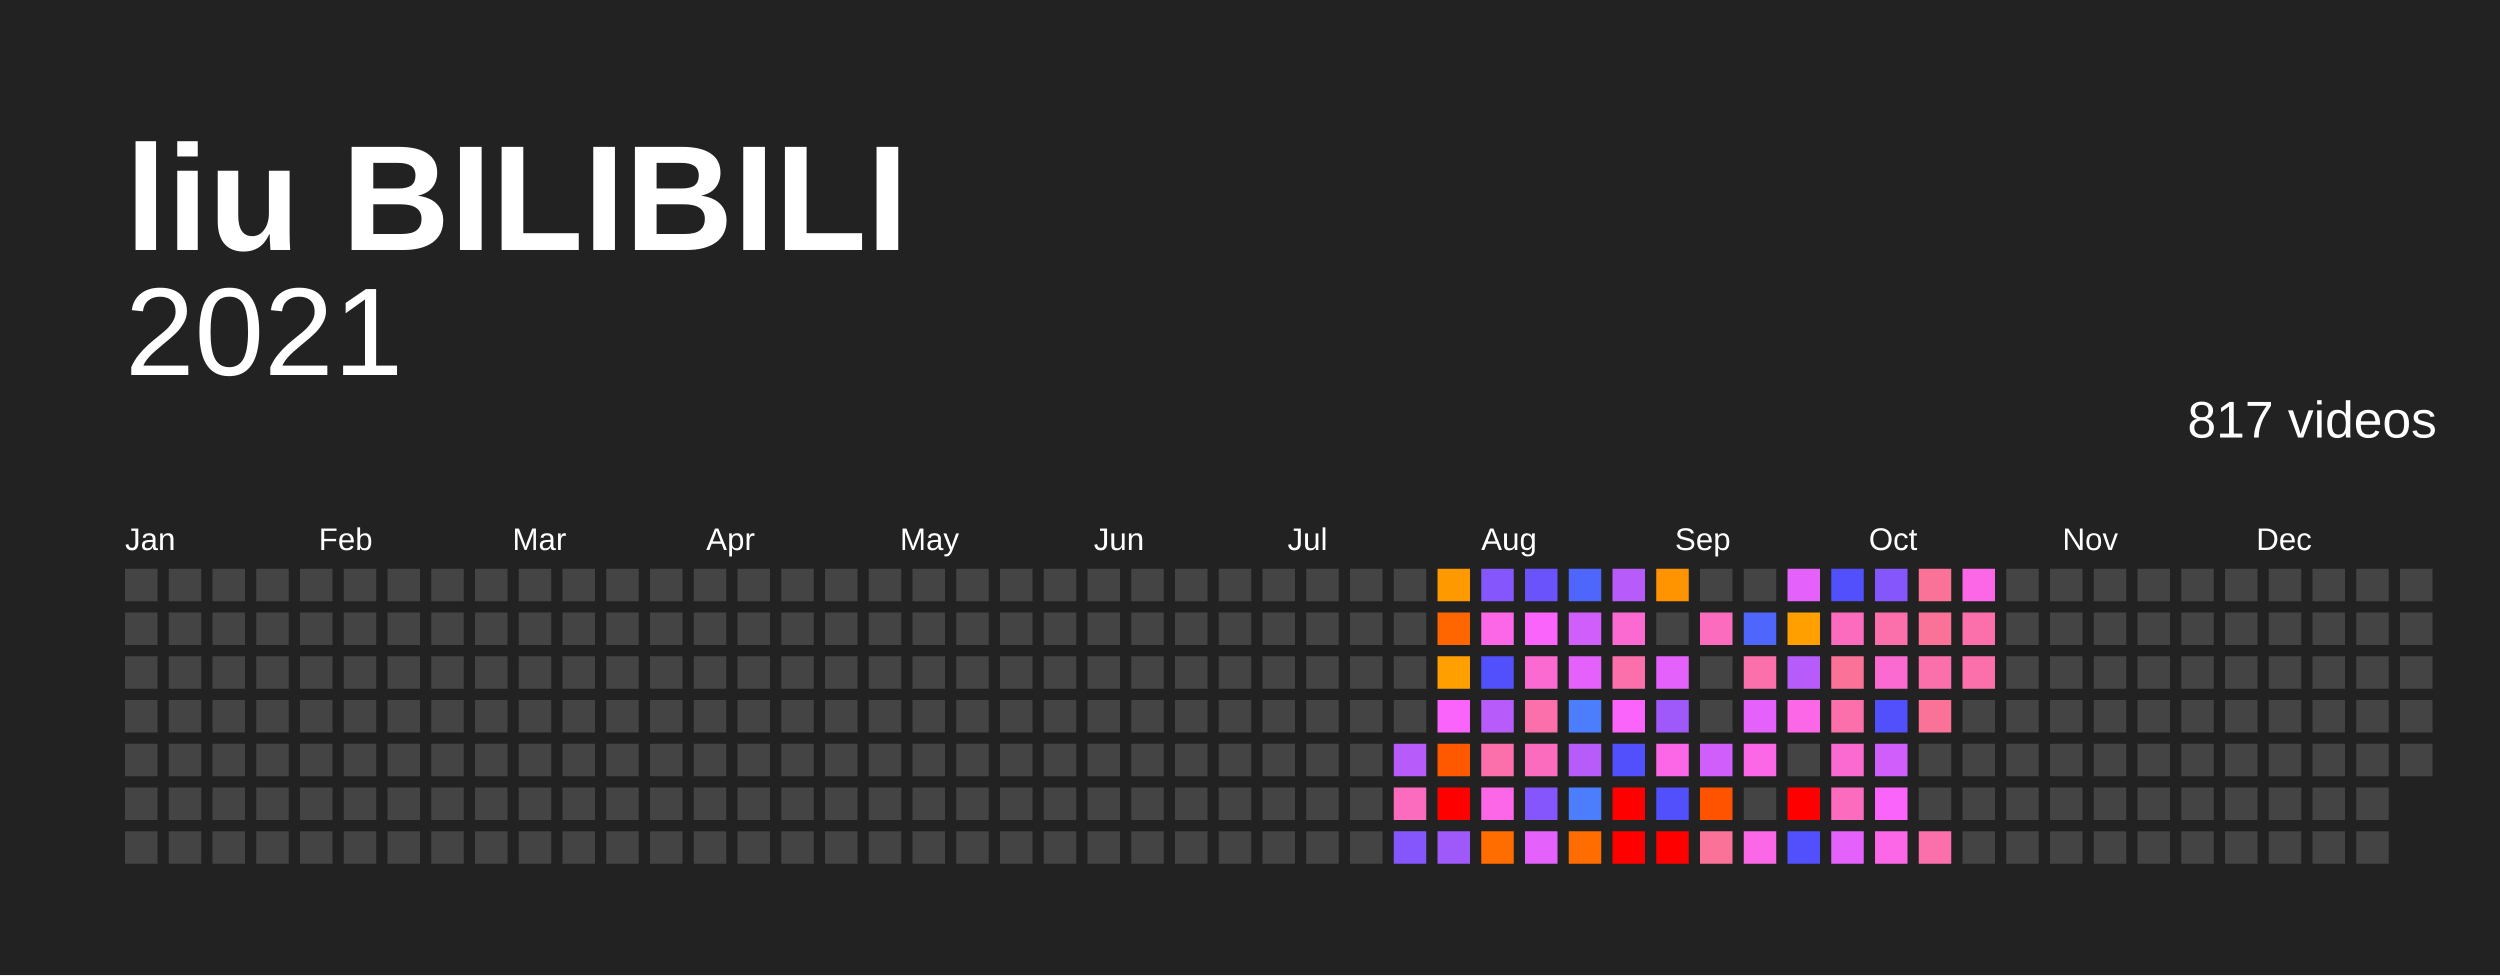
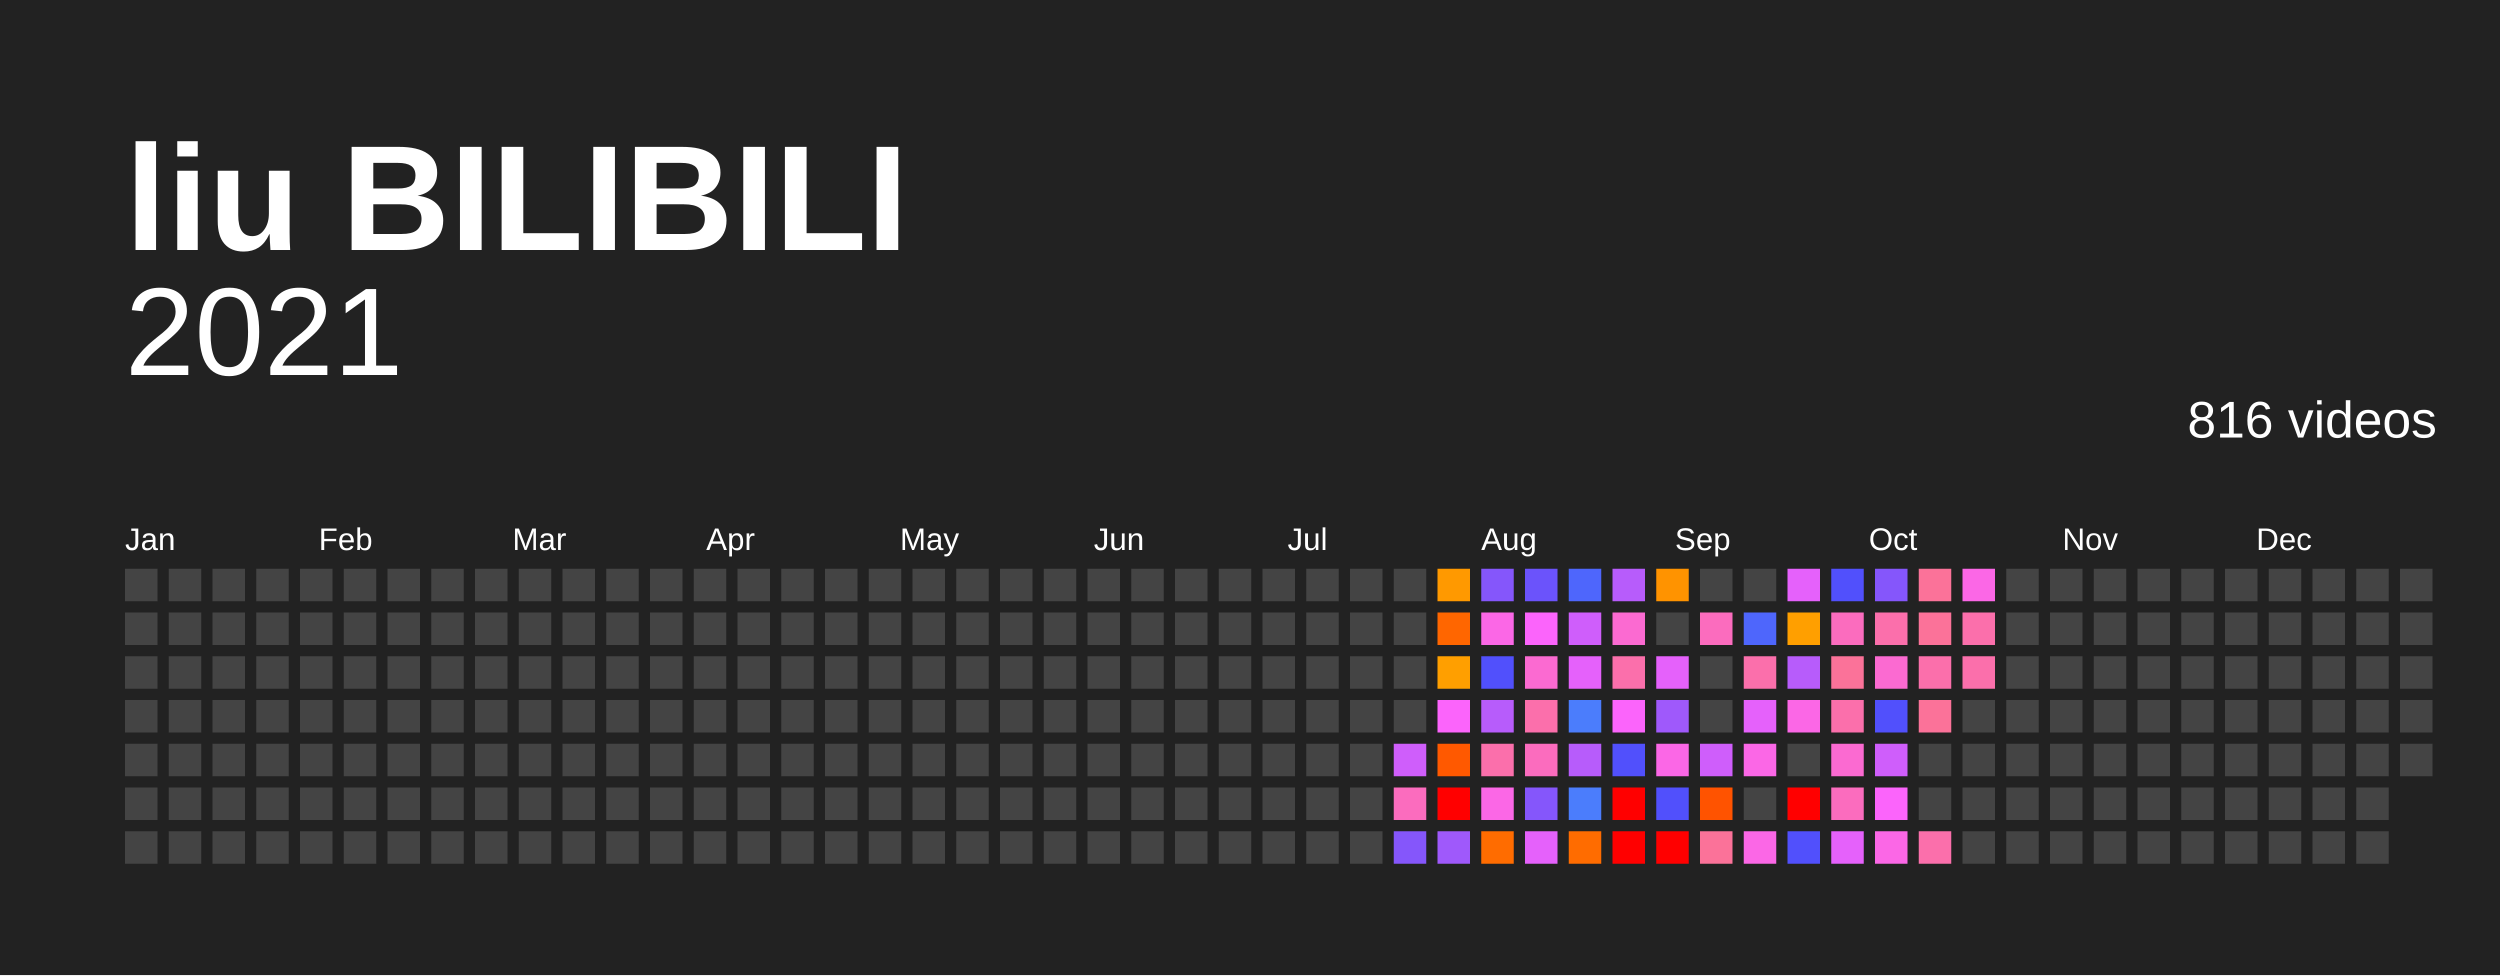
<svg xmlns="http://www.w3.org/2000/svg" baseProfile="full" height="78mm" version="1.1" viewBox="0,0,200,78" width="200mm">
  <defs />
  <rect fill="#222222" height="78" width="200" x="0" y="0" />
  <text fill="#FFFFFF" style="font-size:12px; font-family:Arial; font-weight:bold;" x="10" y="20">liu BILIBILI</text>
  <text alignment-baseline="hanging" fill="#FFFFFF" style="font-size:10.0px; font-family:Arial;" x="10" y="30">2021</text>
-   <text alignment-baseline="hanging" fill="#FFFFFF" style="font-size:4.125px; font-family:Arial;" x="175" y="35">817 videos</text>
+   <text alignment-baseline="hanging" fill="#FFFFFF" style="font-size:4.125px; font-family:Arial;" x="175" y="35">816 videos</text>
  <text fill="#FFFFFF" style="font-size:2.5px; font-family:Arial" x="10.0" y="44">Jan</text>
  <text fill="#FFFFFF" style="font-size:2.5px; font-family:Arial" x="25.5" y="44">Feb</text>
  <text fill="#FFFFFF" style="font-size:2.5px; font-family:Arial" x="41.0" y="44">Mar</text>
  <text fill="#FFFFFF" style="font-size:2.5px; font-family:Arial" x="56.5" y="44">Apr</text>
  <text fill="#FFFFFF" style="font-size:2.5px; font-family:Arial" x="72.0" y="44">May</text>
  <text fill="#FFFFFF" style="font-size:2.5px; font-family:Arial" x="87.5" y="44">Jun</text>
  <text fill="#FFFFFF" style="font-size:2.5px; font-family:Arial" x="103.0" y="44">Jul</text>
  <text fill="#FFFFFF" style="font-size:2.5px; font-family:Arial" x="118.5" y="44">Aug</text>
  <text fill="#FFFFFF" style="font-size:2.5px; font-family:Arial" x="134.0" y="44">Sep</text>
  <text fill="#FFFFFF" style="font-size:2.5px; font-family:Arial" x="149.5" y="44">Oct</text>
  <text fill="#FFFFFF" style="font-size:2.5px; font-family:Arial" x="165.0" y="44">Nov</text>
  <text fill="#FFFFFF" style="font-size:2.5px; font-family:Arial" x="180.5" y="44">Dec</text>
  <rect fill="#444444" height="2.6" width="2.6" x="10.0" y="45.5" />
  <rect fill="#444444" height="2.6" width="2.6" x="10.0" y="49.0" />
  <rect fill="#444444" height="2.6" width="2.6" x="10.0" y="52.5" />
  <rect fill="#444444" height="2.6" width="2.6" x="10.0" y="56.0" />
  <rect fill="#444444" height="2.6" width="2.6" x="10.0" y="59.5" />
  <rect fill="#444444" height="2.6" width="2.6" x="10.0" y="63.0" />
  <rect fill="#444444" height="2.6" width="2.6" x="10.0" y="66.5" />
  <rect fill="#444444" height="2.6" width="2.6" x="13.5" y="45.5" />
  <rect fill="#444444" height="2.6" width="2.6" x="13.5" y="49.0" />
  <rect fill="#444444" height="2.6" width="2.6" x="13.5" y="52.5" />
  <rect fill="#444444" height="2.6" width="2.6" x="13.5" y="56.0" />
  <rect fill="#444444" height="2.6" width="2.6" x="13.5" y="59.5" />
  <rect fill="#444444" height="2.6" width="2.6" x="13.5" y="63.0" />
  <rect fill="#444444" height="2.6" width="2.6" x="13.5" y="66.5" />
  <rect fill="#444444" height="2.6" width="2.6" x="17.0" y="45.5" />
  <rect fill="#444444" height="2.6" width="2.6" x="17.0" y="49.0" />
  <rect fill="#444444" height="2.6" width="2.6" x="17.0" y="52.5" />
  <rect fill="#444444" height="2.6" width="2.6" x="17.0" y="56.0" />
  <rect fill="#444444" height="2.6" width="2.6" x="17.0" y="59.5" />
  <rect fill="#444444" height="2.6" width="2.6" x="17.0" y="63.0" />
  <rect fill="#444444" height="2.6" width="2.6" x="17.0" y="66.5" />
  <rect fill="#444444" height="2.6" width="2.6" x="20.5" y="45.5" />
  <rect fill="#444444" height="2.6" width="2.6" x="20.5" y="49.0" />
  <rect fill="#444444" height="2.6" width="2.6" x="20.5" y="52.5" />
  <rect fill="#444444" height="2.6" width="2.6" x="20.5" y="56.0" />
  <rect fill="#444444" height="2.6" width="2.6" x="20.5" y="59.5" />
  <rect fill="#444444" height="2.6" width="2.6" x="20.5" y="63.0" />
  <rect fill="#444444" height="2.6" width="2.6" x="20.5" y="66.5" />
  <rect fill="#444444" height="2.6" width="2.6" x="24.0" y="45.5" />
  <rect fill="#444444" height="2.6" width="2.6" x="24.0" y="49.0" />
  <rect fill="#444444" height="2.6" width="2.6" x="24.0" y="52.5" />
  <rect fill="#444444" height="2.6" width="2.6" x="24.0" y="56.0" />
  <rect fill="#444444" height="2.6" width="2.6" x="24.0" y="59.5" />
  <rect fill="#444444" height="2.6" width="2.6" x="24.0" y="63.0" />
  <rect fill="#444444" height="2.6" width="2.6" x="24.0" y="66.5" />
  <rect fill="#444444" height="2.6" width="2.6" x="27.5" y="45.5" />
  <rect fill="#444444" height="2.6" width="2.6" x="27.5" y="49.0" />
  <rect fill="#444444" height="2.6" width="2.6" x="27.5" y="52.5" />
  <rect fill="#444444" height="2.6" width="2.6" x="27.5" y="56.0" />
  <rect fill="#444444" height="2.6" width="2.6" x="27.5" y="59.5" />
  <rect fill="#444444" height="2.6" width="2.6" x="27.5" y="63.0" />
  <rect fill="#444444" height="2.6" width="2.6" x="27.5" y="66.5" />
  <rect fill="#444444" height="2.6" width="2.6" x="31.0" y="45.5" />
  <rect fill="#444444" height="2.6" width="2.6" x="31.0" y="49.0" />
  <rect fill="#444444" height="2.6" width="2.6" x="31.0" y="52.5" />
  <rect fill="#444444" height="2.6" width="2.6" x="31.0" y="56.0" />
  <rect fill="#444444" height="2.6" width="2.6" x="31.0" y="59.5" />
  <rect fill="#444444" height="2.6" width="2.6" x="31.0" y="63.0" />
  <rect fill="#444444" height="2.6" width="2.6" x="31.0" y="66.5" />
  <rect fill="#444444" height="2.6" width="2.6" x="34.5" y="45.5" />
  <rect fill="#444444" height="2.6" width="2.6" x="34.5" y="49.0" />
  <rect fill="#444444" height="2.6" width="2.6" x="34.5" y="52.5" />
  <rect fill="#444444" height="2.6" width="2.6" x="34.5" y="56.0" />
  <rect fill="#444444" height="2.6" width="2.6" x="34.5" y="59.5" />
  <rect fill="#444444" height="2.6" width="2.6" x="34.5" y="63.0" />
  <rect fill="#444444" height="2.6" width="2.6" x="34.5" y="66.5" />
  <rect fill="#444444" height="2.6" width="2.6" x="38.0" y="45.5" />
  <rect fill="#444444" height="2.6" width="2.6" x="38.0" y="49.0" />
  <rect fill="#444444" height="2.6" width="2.6" x="38.0" y="52.5" />
  <rect fill="#444444" height="2.6" width="2.6" x="38.0" y="56.0" />
  <rect fill="#444444" height="2.6" width="2.6" x="38.0" y="59.5" />
  <rect fill="#444444" height="2.6" width="2.6" x="38.0" y="63.0" />
  <rect fill="#444444" height="2.6" width="2.6" x="38.0" y="66.5" />
  <rect fill="#444444" height="2.6" width="2.6" x="41.5" y="45.5" />
  <rect fill="#444444" height="2.6" width="2.6" x="41.5" y="49.0" />
  <rect fill="#444444" height="2.6" width="2.6" x="41.5" y="52.5" />
  <rect fill="#444444" height="2.6" width="2.6" x="41.5" y="56.0" />
  <rect fill="#444444" height="2.6" width="2.6" x="41.5" y="59.5" />
  <rect fill="#444444" height="2.6" width="2.6" x="41.5" y="63.0" />
  <rect fill="#444444" height="2.6" width="2.6" x="41.5" y="66.5" />
  <rect fill="#444444" height="2.6" width="2.6" x="45.0" y="45.5" />
  <rect fill="#444444" height="2.6" width="2.6" x="45.0" y="49.0" />
  <rect fill="#444444" height="2.6" width="2.6" x="45.0" y="52.5" />
  <rect fill="#444444" height="2.6" width="2.6" x="45.0" y="56.0" />
  <rect fill="#444444" height="2.6" width="2.6" x="45.0" y="59.5" />
  <rect fill="#444444" height="2.6" width="2.6" x="45.0" y="63.0" />
  <rect fill="#444444" height="2.6" width="2.6" x="45.0" y="66.5" />
  <rect fill="#444444" height="2.6" width="2.6" x="48.5" y="45.5" />
  <rect fill="#444444" height="2.6" width="2.6" x="48.5" y="49.0" />
  <rect fill="#444444" height="2.6" width="2.6" x="48.5" y="52.5" />
  <rect fill="#444444" height="2.6" width="2.6" x="48.5" y="56.0" />
  <rect fill="#444444" height="2.6" width="2.6" x="48.5" y="59.5" />
  <rect fill="#444444" height="2.6" width="2.6" x="48.5" y="63.0" />
  <rect fill="#444444" height="2.6" width="2.6" x="48.5" y="66.5" />
  <rect fill="#444444" height="2.6" width="2.6" x="52.0" y="45.5" />
  <rect fill="#444444" height="2.6" width="2.6" x="52.0" y="49.0" />
  <rect fill="#444444" height="2.6" width="2.6" x="52.0" y="52.5" />
  <rect fill="#444444" height="2.6" width="2.6" x="52.0" y="56.0" />
  <rect fill="#444444" height="2.6" width="2.6" x="52.0" y="59.5" />
  <rect fill="#444444" height="2.6" width="2.6" x="52.0" y="63.0" />
  <rect fill="#444444" height="2.6" width="2.6" x="52.0" y="66.5" />
  <rect fill="#444444" height="2.6" width="2.6" x="55.5" y="45.5" />
  <rect fill="#444444" height="2.6" width="2.6" x="55.5" y="49.0" />
  <rect fill="#444444" height="2.6" width="2.6" x="55.5" y="52.5" />
  <rect fill="#444444" height="2.6" width="2.6" x="55.5" y="56.0" />
  <rect fill="#444444" height="2.6" width="2.6" x="55.5" y="59.5" />
  <rect fill="#444444" height="2.6" width="2.6" x="55.5" y="63.0" />
  <rect fill="#444444" height="2.6" width="2.6" x="55.5" y="66.5" />
  <rect fill="#444444" height="2.6" width="2.6" x="59.0" y="45.5" />
  <rect fill="#444444" height="2.6" width="2.6" x="59.0" y="49.0" />
  <rect fill="#444444" height="2.6" width="2.6" x="59.0" y="52.5" />
  <rect fill="#444444" height="2.6" width="2.6" x="59.0" y="56.0" />
  <rect fill="#444444" height="2.6" width="2.6" x="59.0" y="59.5" />
  <rect fill="#444444" height="2.6" width="2.6" x="59.0" y="63.0" />
  <rect fill="#444444" height="2.6" width="2.6" x="59.0" y="66.5" />
  <rect fill="#444444" height="2.6" width="2.6" x="62.5" y="45.5" />
  <rect fill="#444444" height="2.6" width="2.6" x="62.5" y="49.0" />
  <rect fill="#444444" height="2.6" width="2.6" x="62.5" y="52.5" />
  <rect fill="#444444" height="2.6" width="2.6" x="62.5" y="56.0" />
  <rect fill="#444444" height="2.6" width="2.6" x="62.5" y="59.5" />
  <rect fill="#444444" height="2.6" width="2.6" x="62.5" y="63.0" />
  <rect fill="#444444" height="2.6" width="2.6" x="62.5" y="66.5" />
  <rect fill="#444444" height="2.6" width="2.6" x="66.0" y="45.5" />
  <rect fill="#444444" height="2.6" width="2.6" x="66.0" y="49.0" />
  <rect fill="#444444" height="2.6" width="2.6" x="66.0" y="52.5" />
  <rect fill="#444444" height="2.6" width="2.6" x="66.0" y="56.0" />
  <rect fill="#444444" height="2.6" width="2.6" x="66.0" y="59.5" />
  <rect fill="#444444" height="2.6" width="2.6" x="66.0" y="63.0" />
  <rect fill="#444444" height="2.6" width="2.6" x="66.0" y="66.5" />
  <rect fill="#444444" height="2.6" width="2.6" x="69.5" y="45.5" />
  <rect fill="#444444" height="2.6" width="2.6" x="69.5" y="49.0" />
  <rect fill="#444444" height="2.6" width="2.6" x="69.5" y="52.5" />
  <rect fill="#444444" height="2.6" width="2.6" x="69.5" y="56.0" />
  <rect fill="#444444" height="2.6" width="2.6" x="69.5" y="59.5" />
  <rect fill="#444444" height="2.6" width="2.6" x="69.5" y="63.0" />
  <rect fill="#444444" height="2.6" width="2.6" x="69.5" y="66.5" />
  <rect fill="#444444" height="2.6" width="2.6" x="73.0" y="45.5" />
  <rect fill="#444444" height="2.6" width="2.6" x="73.0" y="49.0" />
  <rect fill="#444444" height="2.6" width="2.6" x="73.0" y="52.5" />
  <rect fill="#444444" height="2.6" width="2.6" x="73.0" y="56.0" />
  <rect fill="#444444" height="2.6" width="2.6" x="73.0" y="59.5" />
  <rect fill="#444444" height="2.6" width="2.6" x="73.0" y="63.0" />
  <rect fill="#444444" height="2.6" width="2.6" x="73.0" y="66.5" />
  <rect fill="#444444" height="2.6" width="2.6" x="76.5" y="45.5" />
  <rect fill="#444444" height="2.6" width="2.6" x="76.5" y="49.0" />
  <rect fill="#444444" height="2.6" width="2.6" x="76.5" y="52.5" />
  <rect fill="#444444" height="2.6" width="2.6" x="76.5" y="56.0" />
  <rect fill="#444444" height="2.6" width="2.6" x="76.5" y="59.5" />
  <rect fill="#444444" height="2.6" width="2.6" x="76.5" y="63.0" />
  <rect fill="#444444" height="2.6" width="2.6" x="76.5" y="66.5" />
  <rect fill="#444444" height="2.6" width="2.6" x="80.0" y="45.5" />
  <rect fill="#444444" height="2.6" width="2.6" x="80.0" y="49.0" />
  <rect fill="#444444" height="2.6" width="2.6" x="80.0" y="52.5" />
  <rect fill="#444444" height="2.6" width="2.6" x="80.0" y="56.0" />
  <rect fill="#444444" height="2.6" width="2.6" x="80.0" y="59.5" />
  <rect fill="#444444" height="2.6" width="2.6" x="80.0" y="63.0" />
  <rect fill="#444444" height="2.6" width="2.6" x="80.0" y="66.5" />
  <rect fill="#444444" height="2.6" width="2.6" x="83.5" y="45.5" />
  <rect fill="#444444" height="2.6" width="2.6" x="83.5" y="49.0" />
  <rect fill="#444444" height="2.6" width="2.6" x="83.5" y="52.5" />
  <rect fill="#444444" height="2.6" width="2.6" x="83.5" y="56.0" />
  <rect fill="#444444" height="2.6" width="2.6" x="83.5" y="59.5" />
  <rect fill="#444444" height="2.6" width="2.6" x="83.5" y="63.0" />
  <rect fill="#444444" height="2.6" width="2.6" x="83.5" y="66.5" />
  <rect fill="#444444" height="2.6" width="2.6" x="87.0" y="45.5" />
  <rect fill="#444444" height="2.6" width="2.6" x="87.0" y="49.0" />
  <rect fill="#444444" height="2.6" width="2.6" x="87.0" y="52.5" />
  <rect fill="#444444" height="2.6" width="2.6" x="87.0" y="56.0" />
  <rect fill="#444444" height="2.6" width="2.6" x="87.0" y="59.5" />
  <rect fill="#444444" height="2.6" width="2.6" x="87.0" y="63.0" />
  <rect fill="#444444" height="2.6" width="2.6" x="87.0" y="66.5" />
  <rect fill="#444444" height="2.6" width="2.6" x="90.5" y="45.5" />
  <rect fill="#444444" height="2.6" width="2.6" x="90.5" y="49.0" />
  <rect fill="#444444" height="2.6" width="2.6" x="90.5" y="52.5" />
  <rect fill="#444444" height="2.6" width="2.6" x="90.5" y="56.0" />
  <rect fill="#444444" height="2.6" width="2.6" x="90.5" y="59.5" />
  <rect fill="#444444" height="2.6" width="2.6" x="90.5" y="63.0" />
  <rect fill="#444444" height="2.6" width="2.6" x="90.5" y="66.5" />
  <rect fill="#444444" height="2.6" width="2.6" x="94.0" y="45.5" />
  <rect fill="#444444" height="2.6" width="2.6" x="94.0" y="49.0" />
  <rect fill="#444444" height="2.6" width="2.6" x="94.0" y="52.5" />
  <rect fill="#444444" height="2.6" width="2.6" x="94.0" y="56.0" />
  <rect fill="#444444" height="2.6" width="2.6" x="94.0" y="59.5" />
  <rect fill="#444444" height="2.6" width="2.6" x="94.0" y="63.0" />
  <rect fill="#444444" height="2.6" width="2.6" x="94.0" y="66.5" />
  <rect fill="#444444" height="2.6" width="2.6" x="97.5" y="45.5" />
  <rect fill="#444444" height="2.6" width="2.6" x="97.5" y="49.0" />
  <rect fill="#444444" height="2.6" width="2.6" x="97.5" y="52.5" />
  <rect fill="#444444" height="2.6" width="2.6" x="97.5" y="56.0" />
  <rect fill="#444444" height="2.6" width="2.6" x="97.5" y="59.5" />
  <rect fill="#444444" height="2.6" width="2.6" x="97.5" y="63.0" />
  <rect fill="#444444" height="2.6" width="2.6" x="97.5" y="66.5" />
  <rect fill="#444444" height="2.6" width="2.6" x="101.0" y="45.5" />
  <rect fill="#444444" height="2.6" width="2.6" x="101.0" y="49.0" />
  <rect fill="#444444" height="2.6" width="2.6" x="101.0" y="52.5" />
  <rect fill="#444444" height="2.6" width="2.6" x="101.0" y="56.0" />
  <rect fill="#444444" height="2.6" width="2.6" x="101.0" y="59.5" />
  <rect fill="#444444" height="2.6" width="2.6" x="101.0" y="63.0" />
  <rect fill="#444444" height="2.6" width="2.6" x="101.0" y="66.5" />
  <rect fill="#444444" height="2.6" width="2.6" x="104.5" y="45.5" />
  <rect fill="#444444" height="2.6" width="2.6" x="104.5" y="49.0" />
  <rect fill="#444444" height="2.6" width="2.6" x="104.5" y="52.5" />
  <rect fill="#444444" height="2.6" width="2.6" x="104.5" y="56.0" />
  <rect fill="#444444" height="2.6" width="2.6" x="104.5" y="59.5" />
  <rect fill="#444444" height="2.6" width="2.6" x="104.5" y="63.0" />
  <rect fill="#444444" height="2.6" width="2.6" x="104.5" y="66.5" />
  <rect fill="#444444" height="2.6" width="2.6" x="108.0" y="45.5" />
  <rect fill="#444444" height="2.6" width="2.6" x="108.0" y="49.0" />
  <rect fill="#444444" height="2.6" width="2.6" x="108.0" y="52.5" />
  <rect fill="#444444" height="2.6" width="2.6" x="108.0" y="56.0" />
  <rect fill="#444444" height="2.6" width="2.6" x="108.0" y="59.5" />
  <rect fill="#444444" height="2.6" width="2.6" x="108.0" y="63.0" />
  <rect fill="#444444" height="2.6" width="2.6" x="108.0" y="66.5" />
  <rect fill="#444444" height="2.6" width="2.6" x="111.5" y="45.5" />
  <rect fill="#444444" height="2.6" width="2.6" x="111.5" y="49.0" />
  <rect fill="#444444" height="2.6" width="2.6" x="111.5" y="52.5" />
  <rect fill="#444444" height="2.6" width="2.6" x="111.5" y="56.0" />
-   <rect fill="#b75cfb" height="2.6" width="2.6" x="111.5" y="59.5" />
+   <rect fill="#cf5efb" height="2.6" width="2.6" x="111.5" y="59.5" />
  <rect fill="#fb6cbe" height="2.6" width="2.6" x="111.5" y="63.0" />
  <rect fill="#8556fb" height="2.6" width="2.6" x="111.5" y="66.5" />
  <rect fill="#ff9900" height="2.6" width="2.6" x="115.0" y="45.5" />
  <rect fill="#ff6600" height="2.6" width="2.6" x="115.0" y="49.0" />
  <rect fill="#ff9f00" height="2.6" width="2.6" x="115.0" y="52.5" />
  <rect fill="#fb64fb" height="2.6" width="2.6" x="115.0" y="56.0" />
  <rect fill="#ff5900" height="2.6" width="2.6" x="115.0" y="59.5" />
  <rect fill="red" height="2.6" width="2.6" x="115.0" y="63.0" />
  <rect fill="#9f59fb" height="2.6" width="2.6" x="115.0" y="66.5" />
  <rect fill="#8556fb" height="2.6" width="2.6" x="118.5" y="45.5" />
  <rect fill="#fb67e6" height="2.6" width="2.6" x="118.5" y="49.0" />
  <rect fill="#5150fc" height="2.6" width="2.6" x="118.5" y="52.5" />
  <rect fill="#b75cfb" height="2.6" width="2.6" x="118.5" y="56.0" />
  <rect fill="#fb6fab" height="2.6" width="2.6" x="118.5" y="59.5" />
  <rect fill="#fb67e6" height="2.6" width="2.6" x="118.5" y="63.0" />
  <rect fill="#ff6c00" height="2.6" width="2.6" x="118.5" y="66.5" />
  <rect fill="#6b53fb" height="2.6" width="2.6" x="122.0" y="45.5" />
  <rect fill="#fb64fb" height="2.6" width="2.6" x="122.0" y="49.0" />
  <rect fill="#fb6ad1" height="2.6" width="2.6" x="122.0" y="52.5" />
  <rect fill="#fb6fab" height="2.6" width="2.6" x="122.0" y="56.0" />
  <rect fill="#fb6cbe" height="2.6" width="2.6" x="122.0" y="59.5" />
  <rect fill="#8556fb" height="2.6" width="2.6" x="122.0" y="63.0" />
  <rect fill="#e561fb" height="2.6" width="2.6" x="122.0" y="66.5" />
  <rect fill="#4e66fc" height="2.6" width="2.6" x="125.5" y="45.5" />
  <rect fill="#cf5efb" height="2.6" width="2.6" x="125.5" y="49.0" />
  <rect fill="#e561fb" height="2.6" width="2.6" x="125.5" y="52.5" />
  <rect fill="#4b7dfc" height="2.6" width="2.6" x="125.5" y="56.0" />
  <rect fill="#b75cfb" height="2.6" width="2.6" x="125.5" y="59.5" />
  <rect fill="#4b7dfc" height="2.6" width="2.6" x="125.5" y="63.0" />
  <rect fill="#ff6c00" height="2.6" width="2.6" x="125.5" y="66.5" />
  <rect fill="#b75cfb" height="2.6" width="2.6" x="129.0" y="45.5" />
  <rect fill="#fb6ad1" height="2.6" width="2.6" x="129.0" y="49.0" />
  <rect fill="#fb6fab" height="2.6" width="2.6" x="129.0" y="52.5" />
  <rect fill="#fb64fb" height="2.6" width="2.6" x="129.0" y="56.0" />
  <rect fill="#5150fc" height="2.6" width="2.6" x="129.0" y="59.5" />
  <rect fill="red" height="2.6" width="2.6" x="129.0" y="63.0" />
  <rect fill="red" height="2.6" width="2.6" x="129.0" y="66.5" />
  <rect fill="#ff9300" height="2.6" width="2.6" x="132.5" y="45.5" />
  <rect fill="#444444" height="2.6" width="2.6" x="132.5" y="49.0" />
  <rect fill="#e561fb" height="2.6" width="2.6" x="132.5" y="52.5" />
  <rect fill="#9f59fb" height="2.6" width="2.6" x="132.5" y="56.0" />
  <rect fill="#fb67e6" height="2.6" width="2.6" x="132.5" y="59.5" />
  <rect fill="#5150fc" height="2.6" width="2.6" x="132.5" y="63.0" />
  <rect fill="red" height="2.6" width="2.6" x="132.5" y="66.5" />
  <rect fill="#444444" height="2.6" width="2.6" x="136.0" y="45.5" />
  <rect fill="#fb6cbe" height="2.6" width="2.6" x="136.0" y="49.0" />
  <rect fill="#444444" height="2.6" width="2.6" x="136.0" y="52.5" />
  <rect fill="#444444" height="2.6" width="2.6" x="136.0" y="56.0" />
  <rect fill="#cf5efb" height="2.6" width="2.6" x="136.0" y="59.5" />
  <rect fill="#ff5300" height="2.6" width="2.6" x="136.0" y="63.0" />
  <rect fill="#fb7299" height="2.6" width="2.6" x="136.0" y="66.5" />
  <rect fill="#444444" height="2.6" width="2.6" x="139.5" y="45.5" />
  <rect fill="#4e66fc" height="2.6" width="2.6" x="139.5" y="49.0" />
  <rect fill="#fb6fab" height="2.6" width="2.6" x="139.5" y="52.5" />
  <rect fill="#e561fb" height="2.6" width="2.6" x="139.5" y="56.0" />
  <rect fill="#fb67e6" height="2.6" width="2.6" x="139.5" y="59.5" />
  <rect fill="#444444" height="2.6" width="2.6" x="139.5" y="63.0" />
  <rect fill="#fb67e6" height="2.6" width="2.6" x="139.5" y="66.5" />
  <rect fill="#e561fb" height="2.6" width="2.6" x="143.0" y="45.5" />
  <rect fill="#ff9f00" height="2.6" width="2.6" x="143.0" y="49.0" />
  <rect fill="#b75cfb" height="2.6" width="2.6" x="143.0" y="52.5" />
  <rect fill="#fb67e6" height="2.6" width="2.6" x="143.0" y="56.0" />
  <rect fill="#444444" height="2.6" width="2.6" x="143.0" y="59.5" />
  <rect fill="red" height="2.6" width="2.6" x="143.0" y="63.0" />
  <rect fill="#5150fc" height="2.6" width="2.6" x="143.0" y="66.5" />
  <rect fill="#5150fc" height="2.6" width="2.6" x="146.5" y="45.5" />
  <rect fill="#fb6cbe" height="2.6" width="2.6" x="146.5" y="49.0" />
  <rect fill="#fb7299" height="2.6" width="2.6" x="146.5" y="52.5" />
  <rect fill="#fb6fab" height="2.6" width="2.6" x="146.5" y="56.0" />
  <rect fill="#fb6ad1" height="2.6" width="2.6" x="146.5" y="59.5" />
  <rect fill="#fb6cbe" height="2.6" width="2.6" x="146.5" y="63.0" />
  <rect fill="#e561fb" height="2.6" width="2.6" x="146.5" y="66.5" />
  <rect fill="#8556fb" height="2.6" width="2.6" x="150.0" y="45.5" />
  <rect fill="#fb6fab" height="2.6" width="2.6" x="150.0" y="49.0" />
  <rect fill="#fb6ad1" height="2.6" width="2.6" x="150.0" y="52.5" />
  <rect fill="#5150fc" height="2.6" width="2.6" x="150.0" y="56.0" />
  <rect fill="#cf5efb" height="2.6" width="2.6" x="150.0" y="59.5" />
  <rect fill="#fb64fb" height="2.6" width="2.6" x="150.0" y="63.0" />
  <rect fill="#fb67e6" height="2.6" width="2.6" x="150.0" y="66.5" />
  <rect fill="#fb7299" height="2.6" width="2.6" x="153.5" y="45.5" />
  <rect fill="#fb7299" height="2.6" width="2.6" x="153.5" y="49.0" />
  <rect fill="#fb6fab" height="2.6" width="2.6" x="153.5" y="52.5" />
  <rect fill="#fb7299" height="2.6" width="2.6" x="153.5" y="56.0" />
  <rect fill="#444444" height="2.6" width="2.6" x="153.5" y="59.5" />
  <rect fill="#444444" height="2.6" width="2.6" x="153.5" y="63.0" />
  <rect fill="#fb6fab" height="2.6" width="2.6" x="153.5" y="66.5" />
  <rect fill="#fb67e6" height="2.6" width="2.6" x="157.0" y="45.5" />
  <rect fill="#fb6fab" height="2.6" width="2.6" x="157.0" y="49.0" />
  <rect fill="#fb6fab" height="2.6" width="2.6" x="157.0" y="52.5" />
  <rect fill="#444444" height="2.6" width="2.6" x="157.0" y="56.0" />
  <rect fill="#444444" height="2.6" width="2.6" x="157.0" y="59.5" />
  <rect fill="#444444" height="2.6" width="2.6" x="157.0" y="63.0" />
  <rect fill="#444444" height="2.6" width="2.6" x="157.0" y="66.5" />
  <rect fill="#444444" height="2.6" width="2.6" x="160.5" y="45.5" />
  <rect fill="#444444" height="2.6" width="2.6" x="160.5" y="49.0" />
  <rect fill="#444444" height="2.6" width="2.6" x="160.5" y="52.5" />
  <rect fill="#444444" height="2.6" width="2.6" x="160.5" y="56.0" />
  <rect fill="#444444" height="2.6" width="2.6" x="160.5" y="59.5" />
  <rect fill="#444444" height="2.6" width="2.6" x="160.5" y="63.0" />
  <rect fill="#444444" height="2.6" width="2.6" x="160.5" y="66.5" />
  <rect fill="#444444" height="2.6" width="2.6" x="164.0" y="45.5" />
  <rect fill="#444444" height="2.6" width="2.6" x="164.0" y="49.0" />
  <rect fill="#444444" height="2.6" width="2.6" x="164.0" y="52.5" />
  <rect fill="#444444" height="2.6" width="2.6" x="164.0" y="56.0" />
  <rect fill="#444444" height="2.6" width="2.6" x="164.0" y="59.5" />
  <rect fill="#444444" height="2.6" width="2.6" x="164.0" y="63.0" />
  <rect fill="#444444" height="2.6" width="2.6" x="164.0" y="66.5" />
  <rect fill="#444444" height="2.6" width="2.6" x="167.5" y="45.5" />
  <rect fill="#444444" height="2.6" width="2.6" x="167.5" y="49.0" />
  <rect fill="#444444" height="2.6" width="2.6" x="167.5" y="52.5" />
  <rect fill="#444444" height="2.6" width="2.6" x="167.5" y="56.0" />
  <rect fill="#444444" height="2.6" width="2.6" x="167.5" y="59.5" />
  <rect fill="#444444" height="2.6" width="2.6" x="167.5" y="63.0" />
  <rect fill="#444444" height="2.6" width="2.6" x="167.5" y="66.5" />
  <rect fill="#444444" height="2.6" width="2.6" x="171.0" y="45.5" />
  <rect fill="#444444" height="2.6" width="2.6" x="171.0" y="49.0" />
  <rect fill="#444444" height="2.6" width="2.6" x="171.0" y="52.5" />
  <rect fill="#444444" height="2.6" width="2.6" x="171.0" y="56.0" />
  <rect fill="#444444" height="2.6" width="2.6" x="171.0" y="59.5" />
  <rect fill="#444444" height="2.6" width="2.6" x="171.0" y="63.0" />
  <rect fill="#444444" height="2.6" width="2.6" x="171.0" y="66.5" />
  <rect fill="#444444" height="2.6" width="2.6" x="174.5" y="45.5" />
  <rect fill="#444444" height="2.6" width="2.6" x="174.5" y="49.0" />
  <rect fill="#444444" height="2.6" width="2.6" x="174.5" y="52.5" />
  <rect fill="#444444" height="2.6" width="2.6" x="174.5" y="56.0" />
  <rect fill="#444444" height="2.6" width="2.6" x="174.5" y="59.5" />
  <rect fill="#444444" height="2.6" width="2.6" x="174.5" y="63.0" />
  <rect fill="#444444" height="2.6" width="2.6" x="174.5" y="66.5" />
  <rect fill="#444444" height="2.6" width="2.6" x="178.0" y="45.5" />
  <rect fill="#444444" height="2.6" width="2.6" x="178.0" y="49.0" />
  <rect fill="#444444" height="2.6" width="2.6" x="178.0" y="52.5" />
  <rect fill="#444444" height="2.6" width="2.6" x="178.0" y="56.0" />
  <rect fill="#444444" height="2.6" width="2.6" x="178.0" y="59.5" />
  <rect fill="#444444" height="2.6" width="2.6" x="178.0" y="63.0" />
  <rect fill="#444444" height="2.6" width="2.6" x="178.0" y="66.5" />
  <rect fill="#444444" height="2.6" width="2.6" x="181.5" y="45.5" />
  <rect fill="#444444" height="2.6" width="2.6" x="181.5" y="49.0" />
  <rect fill="#444444" height="2.6" width="2.6" x="181.5" y="52.5" />
  <rect fill="#444444" height="2.6" width="2.6" x="181.5" y="56.0" />
  <rect fill="#444444" height="2.6" width="2.6" x="181.5" y="59.5" />
  <rect fill="#444444" height="2.6" width="2.6" x="181.5" y="63.0" />
  <rect fill="#444444" height="2.6" width="2.6" x="181.5" y="66.5" />
  <rect fill="#444444" height="2.6" width="2.6" x="185.0" y="45.5" />
  <rect fill="#444444" height="2.6" width="2.6" x="185.0" y="49.0" />
  <rect fill="#444444" height="2.6" width="2.6" x="185.0" y="52.5" />
  <rect fill="#444444" height="2.6" width="2.6" x="185.0" y="56.0" />
  <rect fill="#444444" height="2.6" width="2.6" x="185.0" y="59.5" />
  <rect fill="#444444" height="2.6" width="2.6" x="185.0" y="63.0" />
  <rect fill="#444444" height="2.6" width="2.6" x="185.0" y="66.5" />
  <rect fill="#444444" height="2.6" width="2.6" x="188.5" y="45.5" />
  <rect fill="#444444" height="2.6" width="2.6" x="188.5" y="49.0" />
  <rect fill="#444444" height="2.6" width="2.6" x="188.5" y="52.5" />
  <rect fill="#444444" height="2.6" width="2.6" x="188.5" y="56.0" />
  <rect fill="#444444" height="2.6" width="2.6" x="188.5" y="59.5" />
  <rect fill="#444444" height="2.6" width="2.6" x="188.5" y="63.0" />
  <rect fill="#444444" height="2.6" width="2.6" x="188.5" y="66.5" />
  <rect fill="#444444" height="2.6" width="2.6" x="192.0" y="45.5" />
  <rect fill="#444444" height="2.6" width="2.6" x="192.0" y="49.0" />
  <rect fill="#444444" height="2.6" width="2.6" x="192.0" y="52.5" />
  <rect fill="#444444" height="2.6" width="2.6" x="192.0" y="56.0" />
  <rect fill="#444444" height="2.6" width="2.6" x="192.0" y="59.5" />
</svg>
